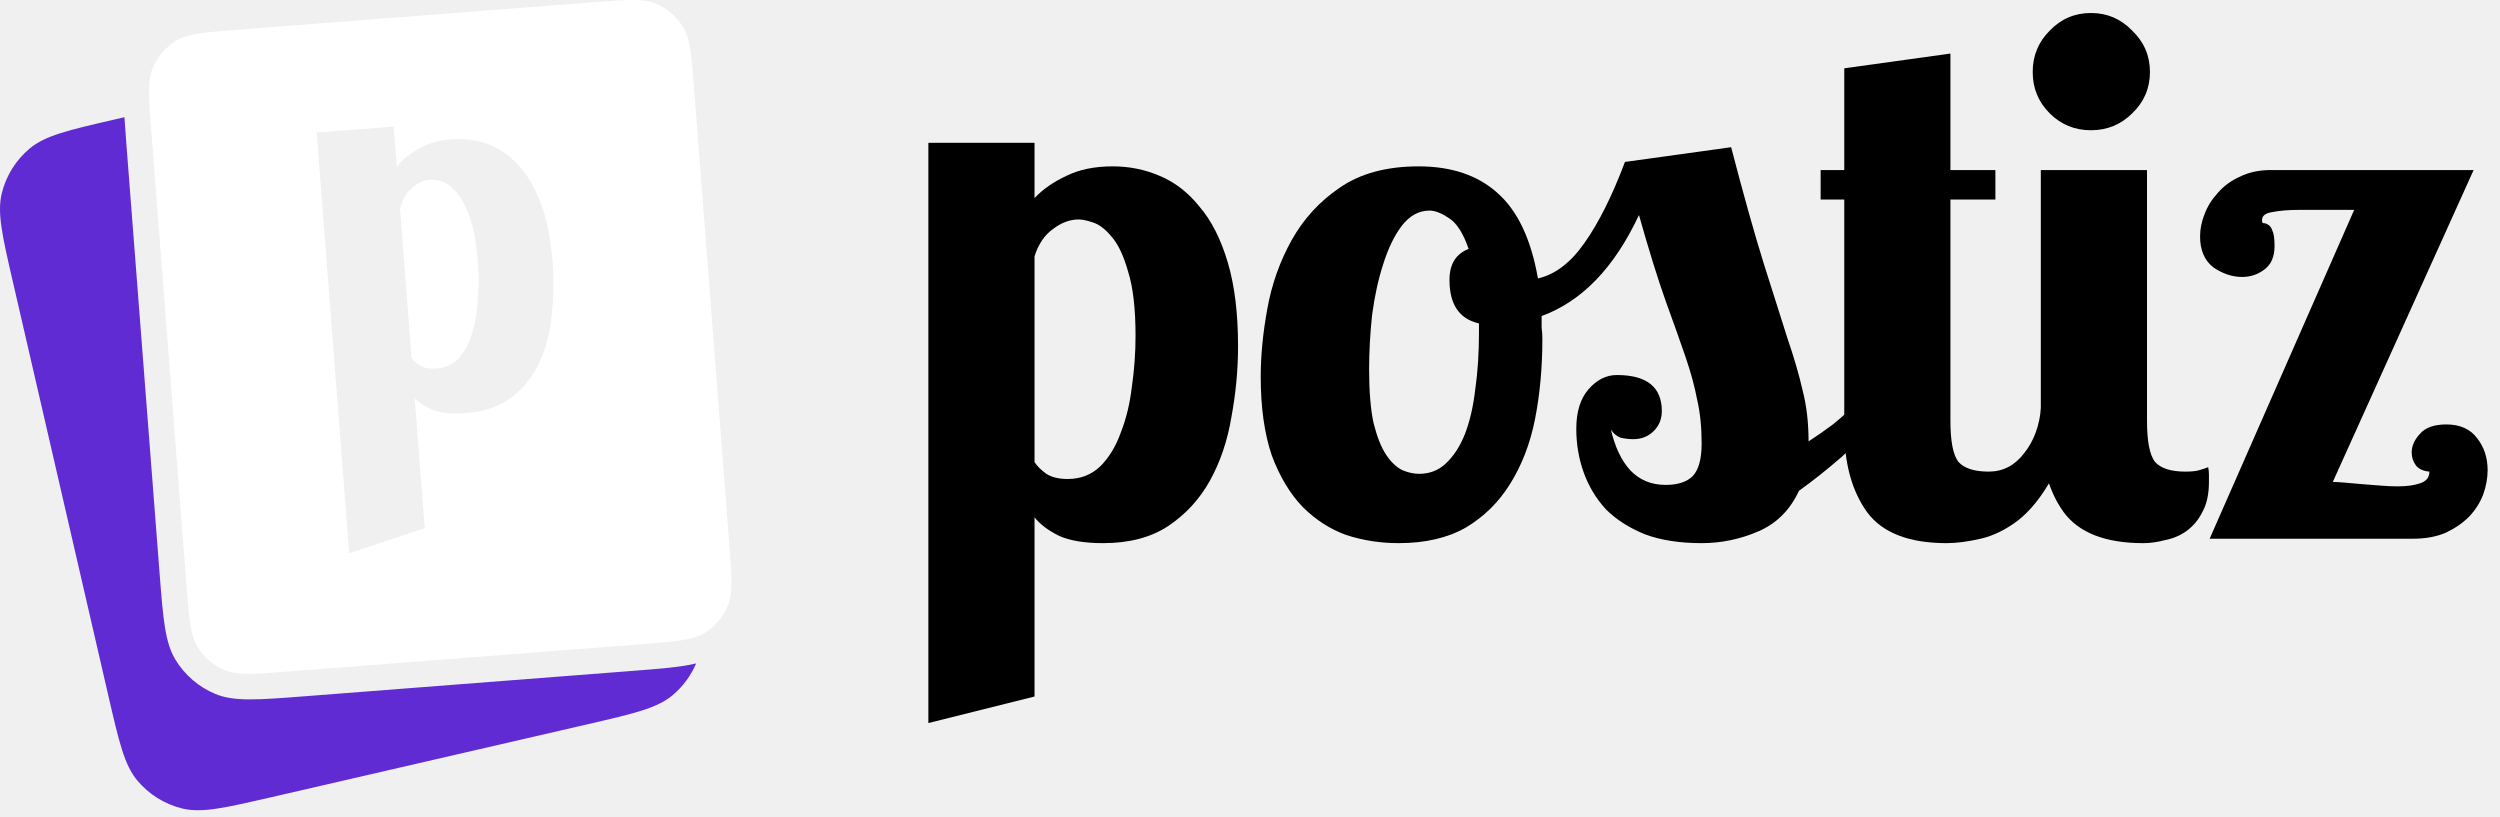
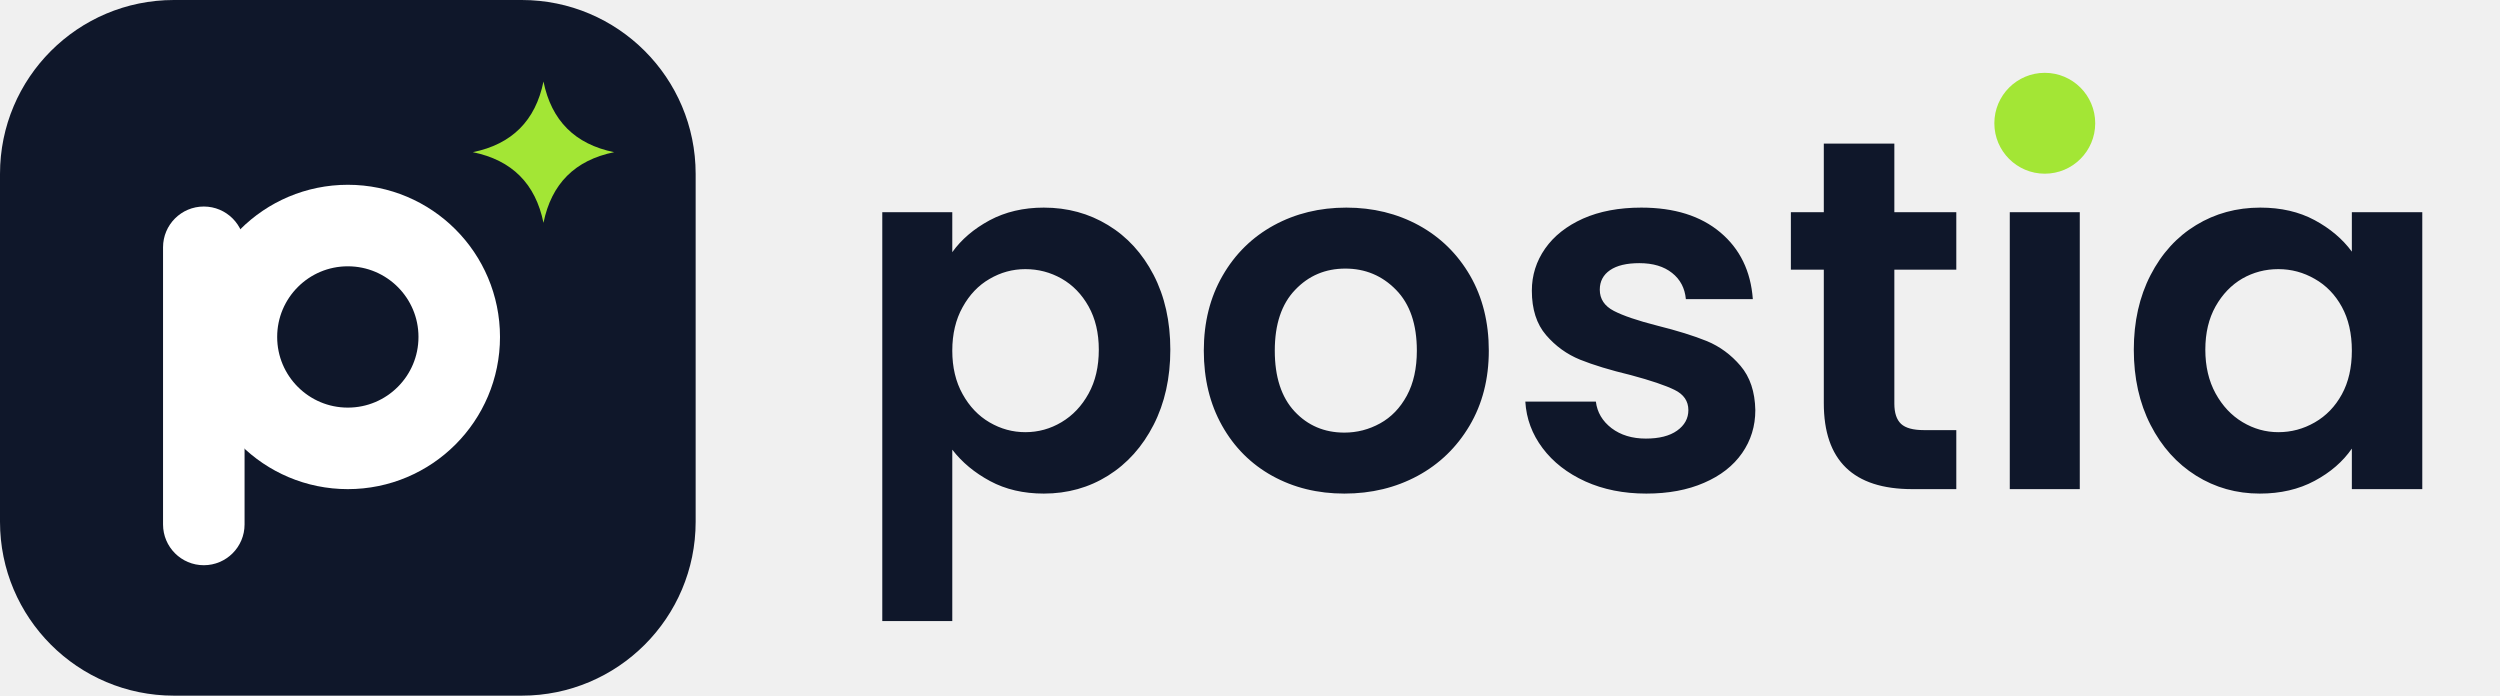
- <svg xmlns="http://www.w3.org/2000/svg" width="101" height="33" viewBox="0 0 101 33" fill="none">
-   <path d="M41.795 5.768V8.002C42.133 7.645 42.56 7.347 43.076 7.108C43.593 6.85 44.218 6.721 44.953 6.721C45.628 6.721 46.263 6.85 46.859 7.108C47.475 7.367 48.011 7.784 48.468 8.36C48.944 8.916 49.322 9.66 49.6 10.594C49.878 11.527 50.017 12.659 50.017 13.989C50.017 14.943 49.927 15.896 49.749 16.849C49.59 17.802 49.302 18.656 48.885 19.411C48.468 20.165 47.902 20.781 47.187 21.258C46.492 21.714 45.618 21.943 44.566 21.943C43.811 21.943 43.215 21.843 42.778 21.645C42.341 21.426 42.014 21.178 41.795 20.9V28.139L37.506 29.211V5.768H41.795ZM43.136 19.351C43.652 19.351 44.089 19.182 44.446 18.845C44.804 18.487 45.082 18.031 45.28 17.474C45.499 16.919 45.648 16.303 45.727 15.628C45.827 14.933 45.876 14.248 45.876 13.572C45.876 12.48 45.777 11.616 45.578 10.981C45.4 10.345 45.181 9.879 44.923 9.581C44.665 9.263 44.407 9.065 44.148 8.985C43.91 8.906 43.721 8.866 43.583 8.866C43.225 8.866 42.878 8.995 42.54 9.253C42.202 9.491 41.954 9.859 41.795 10.355V18.666C41.895 18.825 42.053 18.984 42.272 19.143C42.49 19.282 42.778 19.351 43.136 19.351Z" fill="currentColor" />
-   <path d="M69.938 5.947C70.434 7.853 70.871 9.412 71.248 10.623C71.626 11.815 71.944 12.818 72.202 13.632C72.48 14.446 72.688 15.161 72.827 15.777C72.986 16.392 73.066 17.077 73.066 17.832C73.403 17.613 73.731 17.385 74.049 17.147C74.366 16.889 74.634 16.65 74.853 16.432H76.104C75.568 17.246 75.002 17.921 74.406 18.457C73.81 18.974 73.234 19.431 72.678 19.828C72.321 20.602 71.775 21.148 71.04 21.466C70.305 21.784 69.541 21.943 68.746 21.943C67.853 21.943 67.088 21.823 66.453 21.585C65.817 21.327 65.291 20.989 64.874 20.572C64.477 20.136 64.179 19.639 63.98 19.083C63.782 18.527 63.682 17.941 63.682 17.326C63.682 16.65 63.841 16.124 64.159 15.747C64.497 15.35 64.884 15.151 65.321 15.151C66.532 15.151 67.138 15.638 67.138 16.611C67.138 16.928 67.028 17.197 66.81 17.415C66.592 17.633 66.314 17.743 65.976 17.743C65.817 17.743 65.648 17.723 65.47 17.683C65.311 17.623 65.182 17.514 65.082 17.355C65.241 18.05 65.499 18.596 65.857 18.994C66.234 19.391 66.711 19.59 67.287 19.59C67.783 19.59 68.15 19.47 68.389 19.232C68.627 18.974 68.746 18.537 68.746 17.921C68.746 17.266 68.687 16.68 68.568 16.164C68.468 15.628 68.309 15.042 68.091 14.406C67.873 13.771 67.604 13.016 67.287 12.143C66.969 11.249 66.612 10.097 66.214 8.687C65.221 10.812 63.911 12.172 62.282 12.768C62.282 12.927 62.282 13.086 62.282 13.245C62.302 13.384 62.312 13.533 62.312 13.691C62.312 14.843 62.213 15.926 62.014 16.938C61.816 17.931 61.478 18.805 61.002 19.56C60.545 20.294 59.949 20.88 59.214 21.317C58.48 21.734 57.576 21.943 56.504 21.943C55.769 21.943 55.064 21.834 54.389 21.615C53.733 21.377 53.148 20.999 52.631 20.483C52.115 19.947 51.698 19.252 51.38 18.398C51.082 17.524 50.933 16.462 50.933 15.211C50.933 14.357 51.023 13.443 51.201 12.47C51.38 11.477 51.708 10.554 52.184 9.7C52.661 8.846 53.306 8.141 54.121 7.585C54.955 7.009 56.017 6.721 57.308 6.721C58.638 6.721 59.701 7.079 60.495 7.794C61.309 8.508 61.855 9.66 62.133 11.249C62.828 11.09 63.454 10.614 64.01 9.819C64.586 9.005 65.132 7.913 65.648 6.542L69.938 5.947ZM57.338 19.143C57.755 19.143 58.112 19.004 58.41 18.726C58.728 18.428 58.986 18.031 59.184 17.534C59.383 17.018 59.522 16.412 59.602 15.717C59.701 15.022 59.75 14.267 59.75 13.453V13.066C58.956 12.887 58.559 12.301 58.559 11.309C58.559 10.673 58.817 10.256 59.333 10.057C59.115 9.422 58.847 9.005 58.529 8.806C58.231 8.608 57.973 8.508 57.755 8.508C57.318 8.508 56.941 8.717 56.623 9.134C56.325 9.531 56.077 10.047 55.878 10.683C55.679 11.299 55.531 11.984 55.431 12.738C55.352 13.493 55.312 14.218 55.312 14.913C55.312 15.806 55.372 16.531 55.491 17.087C55.63 17.643 55.799 18.07 55.997 18.368C56.196 18.666 56.414 18.875 56.653 18.994C56.891 19.093 57.119 19.143 57.338 19.143Z" fill="currentColor" />
-   <path d="M78.797 2.164V6.87H80.614V8.062H78.797V16.998C78.797 17.832 78.906 18.388 79.125 18.666C79.363 18.924 79.77 19.053 80.346 19.053C80.922 19.053 81.398 18.805 81.776 18.309C82.173 17.812 82.401 17.187 82.461 16.432H83.712C83.553 17.643 83.275 18.616 82.878 19.351C82.481 20.066 82.034 20.622 81.537 21.019C81.041 21.397 80.535 21.645 80.018 21.764C79.502 21.883 79.045 21.943 78.648 21.943C77.119 21.943 76.047 21.526 75.431 20.692C74.815 19.838 74.508 18.716 74.508 17.326V8.062H73.554V6.87H74.508V2.759L78.797 2.164Z" fill="currentColor" />
-   <path d="M82.121 2.908C82.121 2.253 82.35 1.697 82.806 1.24C83.263 0.764 83.819 0.525 84.475 0.525C85.13 0.525 85.686 0.764 86.143 1.24C86.619 1.697 86.858 2.253 86.858 2.908C86.858 3.564 86.619 4.12 86.143 4.577C85.686 5.033 85.13 5.262 84.475 5.262C83.819 5.262 83.263 5.033 82.806 4.577C82.35 4.12 82.121 3.564 82.121 2.908ZM86.739 6.87V16.998C86.739 17.832 86.848 18.388 87.066 18.666C87.304 18.924 87.712 19.053 88.287 19.053C88.546 19.053 88.734 19.033 88.853 18.994C88.992 18.954 89.112 18.914 89.211 18.875C89.231 18.974 89.241 19.073 89.241 19.172C89.241 19.272 89.241 19.371 89.241 19.47C89.241 19.967 89.151 20.374 88.972 20.692C88.814 21.009 88.595 21.267 88.317 21.466C88.059 21.645 87.771 21.764 87.453 21.823C87.156 21.903 86.868 21.943 86.59 21.943C85.06 21.943 83.988 21.526 83.373 20.692C82.757 19.838 82.449 18.716 82.449 17.326V6.87H86.739ZM98.147 19.053C97.909 19.033 97.73 18.954 97.611 18.815C97.492 18.656 97.432 18.477 97.432 18.279C97.432 18.021 97.541 17.772 97.76 17.534C97.978 17.276 98.336 17.147 98.832 17.147C99.388 17.147 99.805 17.335 100.083 17.713C100.361 18.07 100.5 18.497 100.5 18.994C100.5 19.311 100.441 19.639 100.322 19.977C100.202 20.294 100.014 20.592 99.756 20.87C99.498 21.128 99.18 21.347 98.802 21.526C98.425 21.684 97.988 21.764 97.492 21.764H89.27L95.109 8.479H92.904C92.468 8.479 92.1 8.508 91.802 8.568C91.524 8.608 91.385 8.717 91.385 8.896C91.385 8.975 91.405 9.015 91.445 9.015C91.504 9.015 91.564 9.035 91.624 9.074C91.703 9.114 91.763 9.194 91.802 9.313C91.862 9.432 91.892 9.64 91.892 9.938C91.892 10.375 91.753 10.693 91.475 10.892C91.216 11.09 90.919 11.189 90.581 11.189C90.184 11.189 89.797 11.06 89.419 10.802C89.062 10.524 88.883 10.107 88.883 9.551C88.883 9.253 88.943 8.955 89.062 8.657C89.181 8.34 89.36 8.052 89.598 7.794C89.836 7.516 90.134 7.297 90.492 7.138C90.849 6.96 91.266 6.87 91.743 6.87H99.934L94.245 19.47C94.364 19.47 94.533 19.48 94.751 19.5C94.97 19.52 95.198 19.54 95.436 19.56C95.695 19.579 95.943 19.599 96.181 19.619C96.439 19.639 96.668 19.649 96.866 19.649C97.224 19.649 97.522 19.609 97.76 19.53C98.018 19.45 98.147 19.292 98.147 19.053Z" fill="currentColor" />
-   <path d="M5.027 4.735C5.05 5.103 5.082 5.518 5.119 5.992L6.442 23.091C6.59 25.002 6.664 25.957 7.092 26.659C7.469 27.275 8.031 27.757 8.699 28.035C9.458 28.35 10.413 28.276 12.324 28.128L25.421 27.114C26.66 27.019 27.497 26.954 28.124 26.803C27.914 27.297 27.59 27.737 27.175 28.085C26.545 28.613 25.611 28.828 23.743 29.259L10.944 32.211C9.076 32.642 8.142 32.858 7.345 32.659C6.644 32.484 6.016 32.091 5.551 31.537C5.023 30.908 4.808 29.974 4.377 28.106L0.522 11.395C0.091 9.527 -0.124 8.593 0.075 7.796C0.25 7.094 0.642 6.466 1.196 6.002C1.826 5.474 2.759 5.258 4.627 4.828L5.027 4.735Z" fill="#612BD3" />
-   <path d="M18.56 14.447C18.32 14.712 18.012 14.859 17.638 14.888C17.379 14.908 17.166 14.873 17 14.785C16.832 14.682 16.708 14.576 16.627 14.466L16.162 8.44C16.249 8.071 16.408 7.79 16.64 7.599C16.87 7.393 17.115 7.279 17.374 7.259C17.475 7.252 17.614 7.27 17.791 7.314C17.983 7.357 18.181 7.487 18.386 7.703C18.59 7.904 18.775 8.23 18.94 8.681C19.119 9.131 19.24 9.752 19.301 10.544C19.339 11.033 19.341 11.533 19.308 12.042C19.289 12.537 19.215 12.991 19.088 13.407C18.975 13.821 18.799 14.168 18.56 14.447Z" fill="white" />
-   <path fill-rule="evenodd" clip-rule="evenodd" d="M6.107 5.222C6.006 3.918 5.956 3.265 6.171 2.747C6.36 2.292 6.689 1.908 7.11 1.651C7.589 1.358 8.241 1.308 9.546 1.207L24.02 0.087C25.325 -0.014 25.977 -0.065 26.495 0.151C26.951 0.34 27.335 0.669 27.592 1.09C27.884 1.568 27.935 2.221 28.036 3.525L29.465 22.001C29.567 23.305 29.617 23.957 29.402 24.475C29.212 24.931 28.884 25.315 28.462 25.572C27.984 25.864 27.332 25.915 26.027 26.016L11.552 27.136C10.248 27.237 9.595 27.288 9.078 27.072C8.622 26.883 8.238 26.554 7.981 26.133C7.688 25.654 7.638 25.002 7.537 23.698L6.107 5.222ZM16.03 6.733L15.904 5.113L12.794 5.354L14.108 22.353L17.159 21.335L16.753 16.086C16.927 16.276 17.178 16.437 17.507 16.571C17.835 16.691 18.273 16.729 18.82 16.687C19.583 16.628 20.204 16.413 20.682 16.043C21.174 15.657 21.55 15.179 21.81 14.609C22.07 14.038 22.231 13.403 22.293 12.703C22.369 12.001 22.38 11.305 22.327 10.614C22.252 9.649 22.088 8.836 21.834 8.175C21.58 7.514 21.265 6.995 20.888 6.618C20.525 6.226 20.112 5.954 19.651 5.801C19.205 5.648 18.737 5.59 18.247 5.627C17.715 5.669 17.268 5.797 16.908 6.013C16.547 6.215 16.254 6.455 16.03 6.733Z" fill="white" />
+ <svg xmlns="http://www.w3.org/2000/svg" viewBox="0 0 230 64" fill="none">
+   <rect width="64" height="64" rx="16" fill="#0F172A" />
+   <rect x="15" y="19" width="7.5" height="33" rx="3.75" fill="#FFFFFF" />
+   <circle cx="32" cy="31" r="10.25" fill="none" stroke="#FFFFFF" stroke-width="7.5" />
+   <path d="M50 7.5q1.1 5.4 6.5 6.5q-5.4 1.1-6.5 6.5q-1.1-5.4-6.5-6.5q5.4-1.1 6.5-6.5Z" fill="#A3E635" />
+   <path d="M96.03 19.1Q99.3 19.1 101.94 20.71Q104.59 22.32 106.13 25.29Q107.67 28.26 107.67 32.17Q107.67 36.08 106.13 39.09Q104.59 42.1 101.94 43.76Q99.3 45.41 96.03 45.41Q93.23 45.41 91.09 44.26Q88.95 43.11 87.61 41.37V57.14H81.17V19.52H87.61V23.2Q88.86 21.45 91.04 20.27Q93.23 19.1 96.03 19.1ZM94.33 24.76Q92.58 24.76 91.04 25.66Q89.5 26.55 88.56 28.26Q87.61 29.96 87.61 32.26Q87.61 34.56 88.56 36.26Q89.5 37.96 91.04 38.86Q92.58 39.76 94.33 39.76Q96.12 39.76 97.66 38.84Q99.21 37.92 100.15 36.21Q101.09 34.51 101.09 32.17Q101.09 29.87 100.15 28.19Q99.21 26.51 97.66 25.63Q96.12 24.76 94.33 24.76Z M110.75 32.26Q110.75 28.35 112.48 25.36Q114.2 22.37 117.19 20.73Q120.18 19.1 123.86 19.1Q127.54 19.1 130.53 20.73Q133.52 22.37 135.25 25.36Q136.97 28.35 136.97 32.26Q136.97 36.17 135.2 39.16Q133.43 42.15 130.42 43.78Q127.4 45.41 123.68 45.41Q120 45.41 117.05 43.78Q114.11 42.15 112.43 39.16Q110.75 36.17 110.75 32.26ZM130.35 32.26Q130.35 28.62 128.44 26.67Q126.53 24.71 123.77 24.71Q121.01 24.71 119.15 26.67Q117.28 28.62 117.28 32.26Q117.28 35.89 119.1 37.85Q120.92 39.8 123.68 39.8Q125.43 39.8 126.97 38.95Q128.51 38.1 129.43 36.4Q130.35 34.7 130.35 32.26Z M140.33 36.95H146.82Q147 38.42 148.26 39.39Q149.53 40.35 151.42 40.35Q153.26 40.35 154.29 39.62Q155.33 38.88 155.33 37.73Q155.33 36.49 154.06 35.87Q152.8 35.25 150.04 34.51Q147.18 33.82 145.37 33.09Q143.55 32.35 142.24 30.83Q140.93 29.31 140.93 26.74Q140.93 24.62 142.15 22.87Q143.37 21.13 145.64 20.11Q147.92 19.1 151 19.1Q155.56 19.1 158.27 21.38Q160.98 23.66 161.26 27.52H155.1Q154.96 26 153.83 25.11Q152.7 24.21 150.82 24.21Q149.07 24.21 148.13 24.85Q147.18 25.5 147.18 26.65Q147.18 27.93 148.47 28.6Q149.76 29.27 152.47 29.96Q155.23 30.65 157.03 31.38Q158.82 32.12 160.13 33.66Q161.44 35.2 161.49 37.73Q161.49 39.94 160.27 41.69Q159.05 43.44 156.77 44.42Q154.5 45.41 151.46 45.41Q148.33 45.41 145.85 44.29Q143.37 43.16 141.92 41.23Q140.47 39.3 140.33 36.95Z M174.28 24.81V37.13Q174.28 38.42 174.9 39Q175.52 39.57 176.99 39.57H179.98V45H175.93Q167.79 45 167.79 37.09V24.81H164.76V19.52H167.79V13.21H174.28V19.52H179.98V24.81Z M191.34 19.52V45H184.9V19.52Z M207.95 19.1Q210.8 19.1 212.94 20.25Q215.08 21.4 216.37 23.15V19.52H222.85V45H216.37V41.27Q215.13 43.07 212.94 44.24Q210.76 45.41 207.9 45.41Q204.68 45.41 202.04 43.76Q199.39 42.1 197.85 39.09Q196.31 36.08 196.31 32.17Q196.31 28.3 197.85 25.31Q199.39 22.32 202.04 20.71Q204.68 19.1 207.95 19.1ZM209.61 24.76Q207.81 24.76 206.29 25.63Q204.78 26.51 203.83 28.19Q202.89 29.87 202.89 32.17Q202.89 34.47 203.83 36.19Q204.78 37.92 206.32 38.84Q207.86 39.76 209.61 39.76Q211.4 39.76 212.96 38.86Q214.53 37.96 215.45 36.28Q216.37 34.6 216.37 32.26Q216.37 29.91 215.45 28.23Q214.53 26.55 212.96 25.66Q211.4 24.76 209.61 24.76Z" fill="#0F172A" />
+   <circle cx="188.12" cy="11.34" r="4.64" fill="#A3E635" />
</svg>
